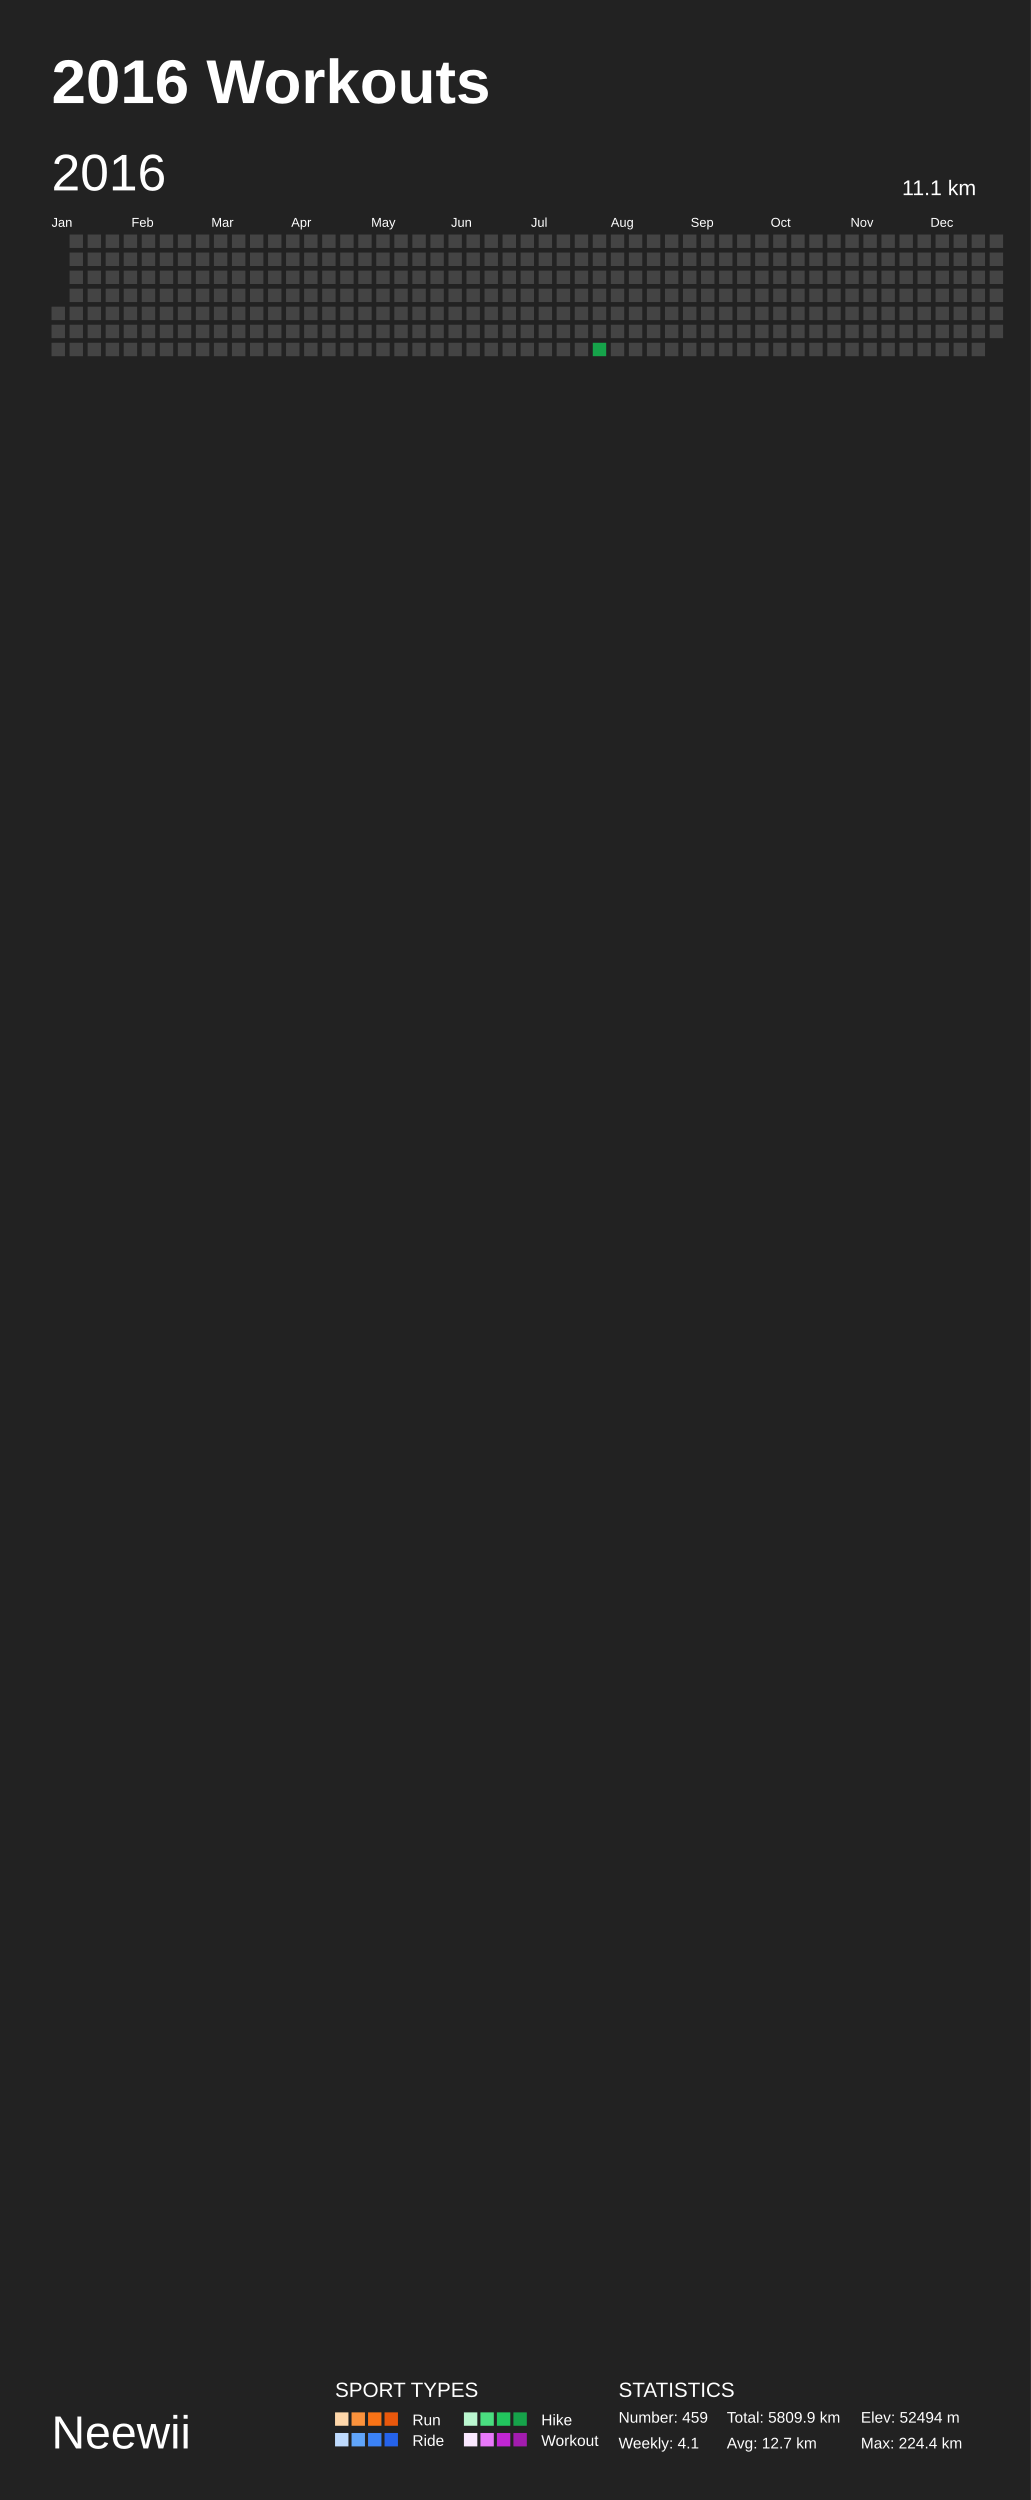
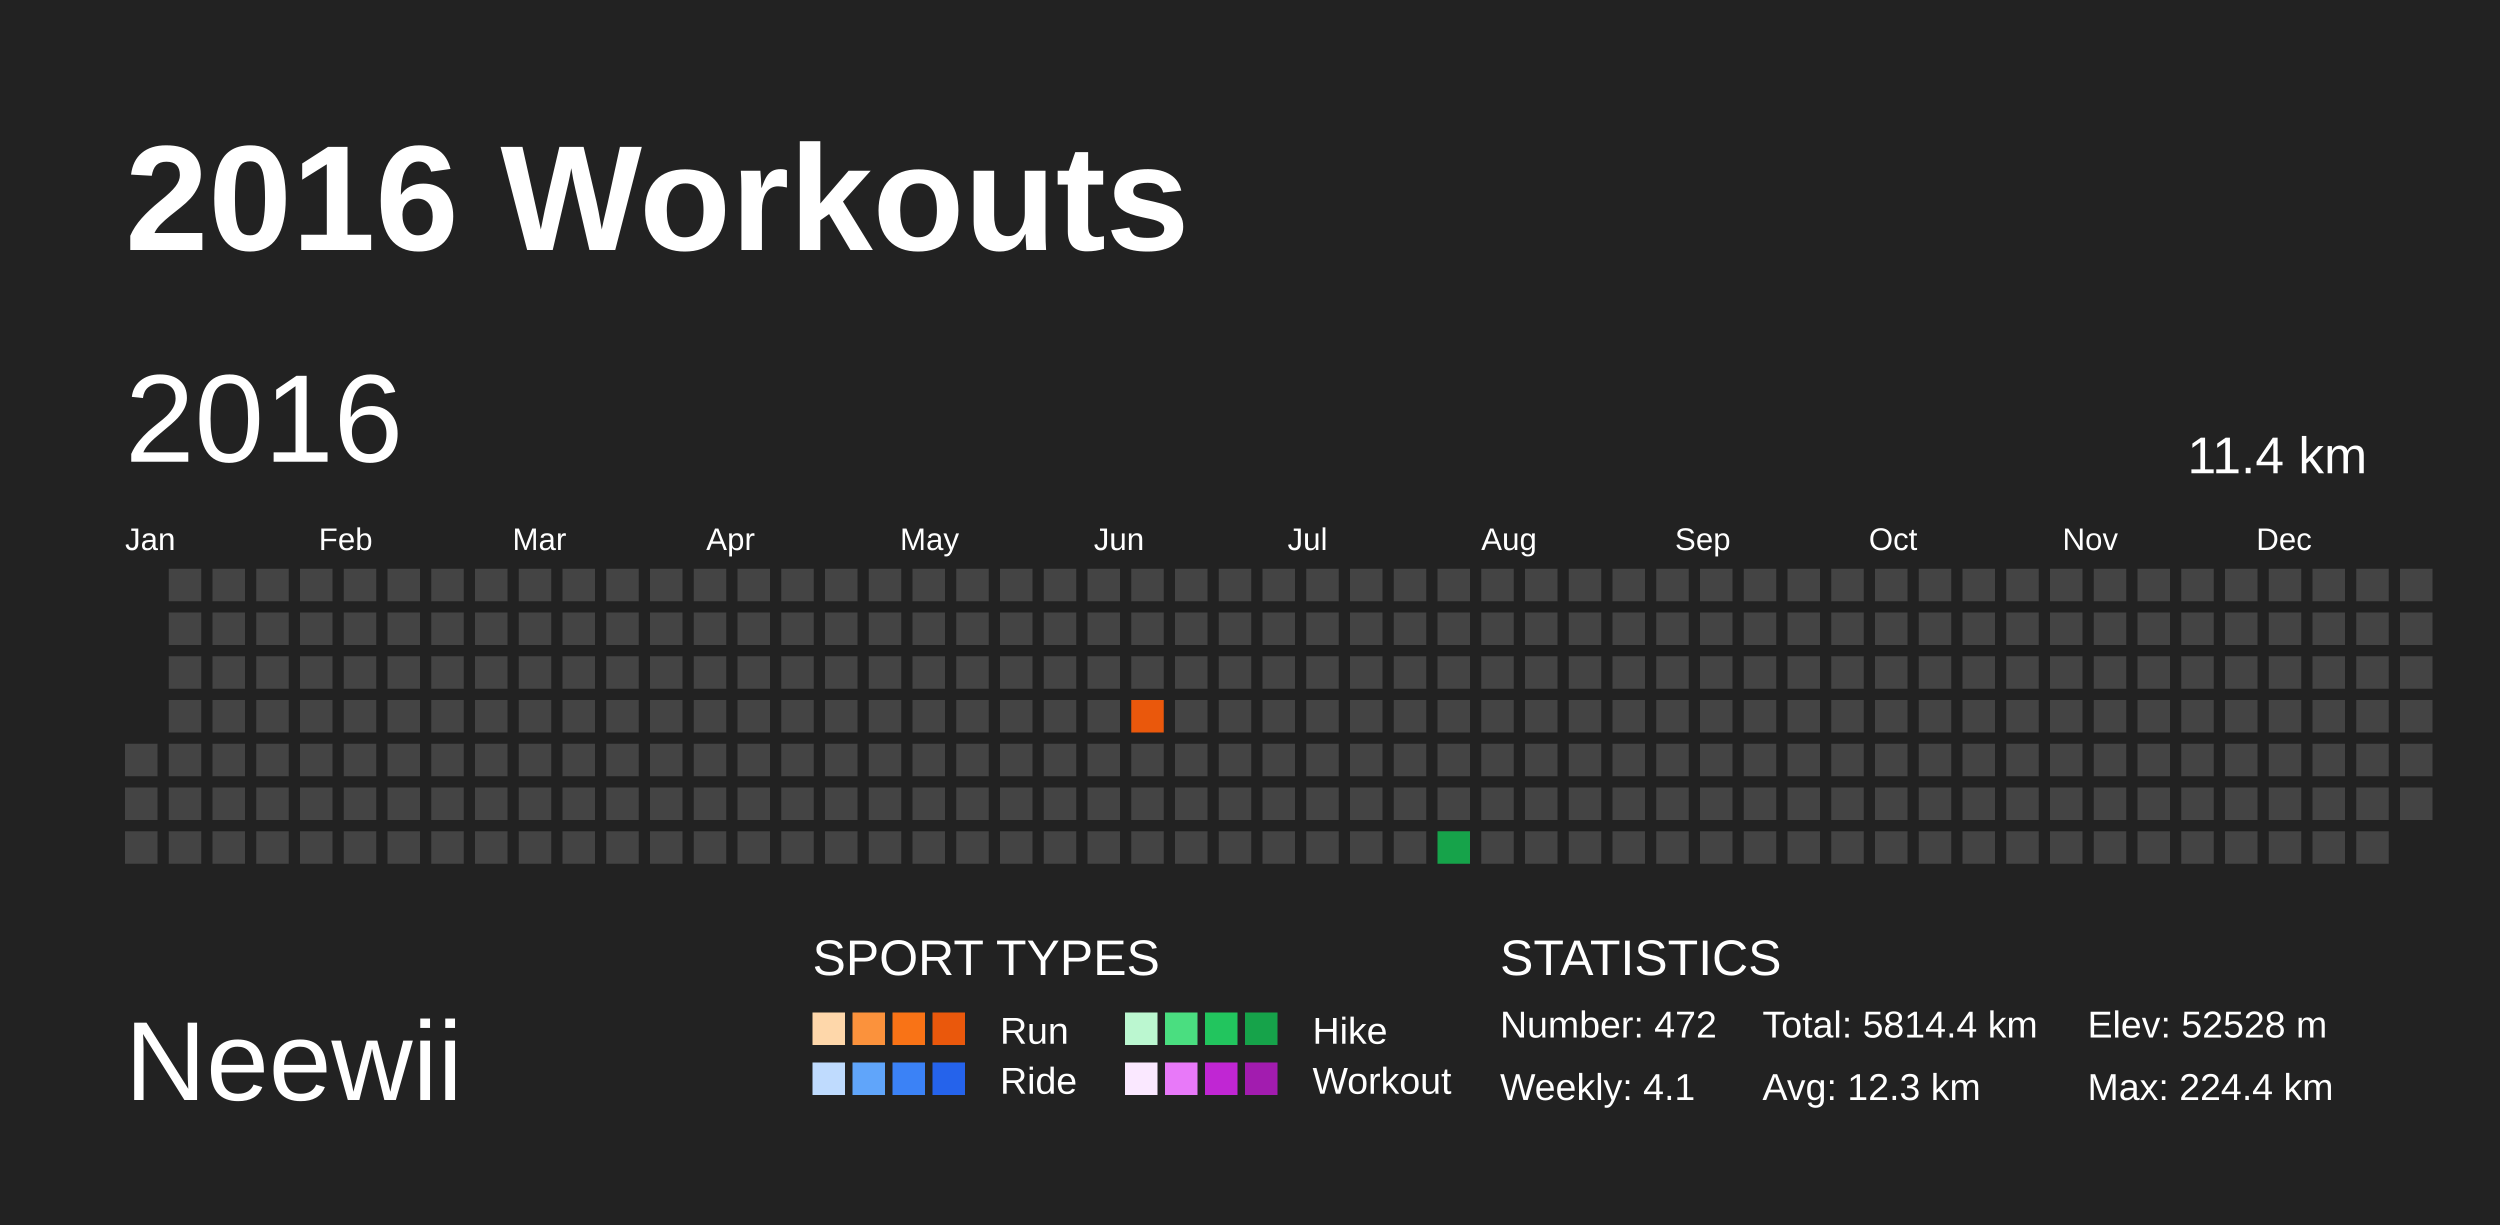
- <svg xmlns="http://www.w3.org/2000/svg" baseProfile="full" height="485mm" version="1.1" viewBox="0,0,200,485" width="200mm">
+ <svg xmlns="http://www.w3.org/2000/svg" baseProfile="full" height="98mm" version="1.1" viewBox="0,0,200,98" width="200mm">
  <defs />
-   <rect fill="#222222" height="485" width="200" x="0" y="0" />
+   <rect fill="#222222" height="98" width="200" x="0" y="0" />
  <text fill="#FFFFFF" style="font-size:12px; font-family:Arial; font-weight:bold;" x="10" y="20">2016 Workouts</text>
-   <text fill="#FFFFFF" style="font-size:9px; font-family:Arial" x="10" y="475">Neewii</text>
-   <text fill="#FFFFFF" style="font-size:4px; font-family:Arial" x="65" y="465">SPORT TYPES</text>
-   <rect fill="#fed7aa" height="2.6" width="2.6" x="65.0" y="468" />
-   <rect fill="#fb923c" height="2.6" width="2.6" x="68.2" y="468" />
-   <rect fill="#f97316" height="2.6" width="2.6" x="71.4" y="468" />
-   <rect fill="#ea580c" height="2.6" width="2.6" x="74.6" y="468" />
-   <text fill="#FFFFFF" style="font-size:3px; font-family:Arial" x="80" y="470.5">Run</text>
-   <rect fill="#bbf7d0" height="2.6" width="2.6" x="90.0" y="468" />
-   <rect fill="#4ade80" height="2.6" width="2.6" x="93.2" y="468" />
-   <rect fill="#22c55e" height="2.6" width="2.6" x="96.4" y="468" />
-   <rect fill="#16a34a" height="2.6" width="2.6" x="99.6" y="468" />
-   <text fill="#FFFFFF" style="font-size:3px; font-family:Arial" x="105" y="470.5">Hike</text>
-   <rect fill="#bfdbfe" height="2.6" width="2.6" x="65.0" y="472" />
-   <rect fill="#60a5fa" height="2.6" width="2.6" x="68.2" y="472" />
-   <rect fill="#3b82f6" height="2.6" width="2.6" x="71.4" y="472" />
-   <rect fill="#2563eb" height="2.6" width="2.6" x="74.6" y="472" />
-   <text fill="#FFFFFF" style="font-size:3px; font-family:Arial" x="80" y="474.5">Ride</text>
-   <rect fill="#fae8ff" height="2.6" width="2.6" x="90.0" y="472" />
-   <rect fill="#e879f9" height="2.6" width="2.6" x="93.2" y="472" />
-   <rect fill="#c026d3" height="2.6" width="2.6" x="96.4" y="472" />
-   <rect fill="#a21caf" height="2.6" width="2.6" x="99.6" y="472" />
-   <text fill="#FFFFFF" style="font-size:3px; font-family:Arial" x="105" y="474.5">Workout</text>
-   <text fill="#FFFFFF" style="font-size:4px; font-family:Arial" x="120" y="465">STATISTICS</text>
-   <text fill="#FFFFFF" style="font-size:3px; font-family:Arial" x="120" y="470">Number: 459</text>
-   <text fill="#FFFFFF" style="font-size:3px; font-family:Arial" x="120" y="475">Weekly: 4.1</text>
-   <text fill="#FFFFFF" style="font-size:3px; font-family:Arial" x="141" y="470">Total: 5809.9 km</text>
-   <text fill="#FFFFFF" style="font-size:3px; font-family:Arial" x="141" y="475">Avg: 12.7 km</text>
-   <text fill="#FFFFFF" style="font-size:3px; font-family:Arial" x="167" y="470">Elev: 52494 m</text>
-   <text fill="#FFFFFF" style="font-size:3px; font-family:Arial" x="167" y="475">Max: 224.4 km</text>
+   <text fill="#FFFFFF" style="font-size:9px; font-family:Arial" x="10" y="88">Neewii</text>
+   <text fill="#FFFFFF" style="font-size:4px; font-family:Arial" x="65" y="78">SPORT TYPES</text>
+   <rect fill="#fed7aa" height="2.6" width="2.6" x="65.0" y="81" />
+   <rect fill="#fb923c" height="2.6" width="2.6" x="68.2" y="81" />
+   <rect fill="#f97316" height="2.6" width="2.6" x="71.4" y="81" />
+   <rect fill="#ea580c" height="2.6" width="2.6" x="74.6" y="81" />
+   <text fill="#FFFFFF" style="font-size:3px; font-family:Arial" x="80" y="83.5">Run</text>
+   <rect fill="#bbf7d0" height="2.6" width="2.6" x="90.0" y="81" />
+   <rect fill="#4ade80" height="2.6" width="2.6" x="93.2" y="81" />
+   <rect fill="#22c55e" height="2.6" width="2.6" x="96.4" y="81" />
+   <rect fill="#16a34a" height="2.6" width="2.6" x="99.6" y="81" />
+   <text fill="#FFFFFF" style="font-size:3px; font-family:Arial" x="105" y="83.5">Hike</text>
+   <rect fill="#bfdbfe" height="2.6" width="2.6" x="65.0" y="85" />
+   <rect fill="#60a5fa" height="2.6" width="2.6" x="68.2" y="85" />
+   <rect fill="#3b82f6" height="2.6" width="2.6" x="71.4" y="85" />
+   <rect fill="#2563eb" height="2.6" width="2.6" x="74.6" y="85" />
+   <text fill="#FFFFFF" style="font-size:3px; font-family:Arial" x="80" y="87.5">Ride</text>
+   <rect fill="#fae8ff" height="2.6" width="2.6" x="90.0" y="85" />
+   <rect fill="#e879f9" height="2.6" width="2.6" x="93.2" y="85" />
+   <rect fill="#c026d3" height="2.6" width="2.6" x="96.4" y="85" />
+   <rect fill="#a21caf" height="2.6" width="2.6" x="99.6" y="85" />
+   <text fill="#FFFFFF" style="font-size:3px; font-family:Arial" x="105" y="87.5">Workout</text>
+   <text fill="#FFFFFF" style="font-size:4px; font-family:Arial" x="120" y="78">STATISTICS</text>
+   <text fill="#FFFFFF" style="font-size:3px; font-family:Arial" x="120" y="83">Number: 472</text>
+   <text fill="#FFFFFF" style="font-size:3px; font-family:Arial" x="120" y="88">Weekly: 4.1</text>
+   <text fill="#FFFFFF" style="font-size:3px; font-family:Arial" x="141" y="83">Total: 5814.4 km</text>
+   <text fill="#FFFFFF" style="font-size:3px; font-family:Arial" x="141" y="88">Avg: 12.3 km</text>
+   <text fill="#FFFFFF" style="font-size:3px; font-family:Arial" x="167" y="83">Elev: 52528 m</text>
+   <text fill="#FFFFFF" style="font-size:3px; font-family:Arial" x="167" y="88">Max: 224.4 km</text>
  <text dominant-baseline="hanging" fill="#FFFFFF" style="font-size:10.0px; font-family:Arial;" x="10" y="30">2016</text>
-   <text dominant-baseline="hanging" fill="#FFFFFF" style="font-size:4.125px; font-family:Arial;" x="175" y="35">11.1 km</text>
+   <text dominant-baseline="hanging" fill="#FFFFFF" style="font-size:4.125px; font-family:Arial;" x="175" y="35">11.4 km</text>
  <text fill="#FFFFFF" style="font-size:2.5px; font-family:Arial" x="10.0" y="44">Jan</text>
  <text fill="#FFFFFF" style="font-size:2.5px; font-family:Arial" x="25.5" y="44">Feb</text>
  <text fill="#FFFFFF" style="font-size:2.5px; font-family:Arial" x="41.0" y="44">Mar</text>
  <text fill="#FFFFFF" style="font-size:2.5px; font-family:Arial" x="56.5" y="44">Apr</text>
  <text fill="#FFFFFF" style="font-size:2.5px; font-family:Arial" x="72.0" y="44">May</text>
  <text fill="#FFFFFF" style="font-size:2.5px; font-family:Arial" x="87.5" y="44">Jun</text>
  <text fill="#FFFFFF" style="font-size:2.5px; font-family:Arial" x="103.0" y="44">Jul</text>
  <text fill="#FFFFFF" style="font-size:2.5px; font-family:Arial" x="118.5" y="44">Aug</text>
  <text fill="#FFFFFF" style="font-size:2.5px; font-family:Arial" x="134.0" y="44">Sep</text>
  <text fill="#FFFFFF" style="font-size:2.5px; font-family:Arial" x="149.5" y="44">Oct</text>
  <text fill="#FFFFFF" style="font-size:2.5px; font-family:Arial" x="165.0" y="44">Nov</text>
  <text fill="#FFFFFF" style="font-size:2.5px; font-family:Arial" x="180.5" y="44">Dec</text>
  <rect fill="#444444" height="2.6" width="2.6" x="10.0" y="59.5" />
  <rect fill="#444444" height="2.6" width="2.6" x="10.0" y="63.0" />
  <rect fill="#444444" height="2.6" width="2.6" x="10.0" y="66.5" />
  <rect fill="#444444" height="2.6" width="2.6" x="13.5" y="45.5" />
  <rect fill="#444444" height="2.6" width="2.6" x="13.5" y="49.0" />
  <rect fill="#444444" height="2.6" width="2.6" x="13.5" y="52.5" />
  <rect fill="#444444" height="2.6" width="2.6" x="13.5" y="56.0" />
  <rect fill="#444444" height="2.6" width="2.6" x="13.5" y="59.5" />
  <rect fill="#444444" height="2.6" width="2.6" x="13.5" y="63.0" />
  <rect fill="#444444" height="2.6" width="2.6" x="13.5" y="66.5" />
  <rect fill="#444444" height="2.6" width="2.6" x="17.0" y="45.5" />
  <rect fill="#444444" height="2.6" width="2.6" x="17.0" y="49.0" />
  <rect fill="#444444" height="2.6" width="2.6" x="17.0" y="52.5" />
  <rect fill="#444444" height="2.6" width="2.6" x="17.0" y="56.0" />
  <rect fill="#444444" height="2.6" width="2.6" x="17.0" y="59.5" />
  <rect fill="#444444" height="2.6" width="2.6" x="17.0" y="63.0" />
  <rect fill="#444444" height="2.6" width="2.6" x="17.0" y="66.5" />
  <rect fill="#444444" height="2.6" width="2.6" x="20.5" y="45.5" />
  <rect fill="#444444" height="2.6" width="2.6" x="20.5" y="49.0" />
  <rect fill="#444444" height="2.6" width="2.6" x="20.5" y="52.5" />
  <rect fill="#444444" height="2.6" width="2.6" x="20.5" y="56.0" />
  <rect fill="#444444" height="2.6" width="2.6" x="20.5" y="59.5" />
  <rect fill="#444444" height="2.6" width="2.6" x="20.5" y="63.0" />
  <rect fill="#444444" height="2.6" width="2.6" x="20.5" y="66.5" />
  <rect fill="#444444" height="2.6" width="2.6" x="24.0" y="45.5" />
  <rect fill="#444444" height="2.6" width="2.6" x="24.0" y="49.0" />
  <rect fill="#444444" height="2.6" width="2.6" x="24.0" y="52.5" />
  <rect fill="#444444" height="2.6" width="2.6" x="24.0" y="56.0" />
  <rect fill="#444444" height="2.6" width="2.6" x="24.0" y="59.5" />
  <rect fill="#444444" height="2.6" width="2.6" x="24.0" y="63.0" />
  <rect fill="#444444" height="2.6" width="2.6" x="24.0" y="66.5" />
  <rect fill="#444444" height="2.6" width="2.6" x="27.5" y="45.5" />
  <rect fill="#444444" height="2.6" width="2.6" x="27.5" y="49.0" />
  <rect fill="#444444" height="2.6" width="2.6" x="27.5" y="52.5" />
  <rect fill="#444444" height="2.6" width="2.6" x="27.5" y="56.0" />
  <rect fill="#444444" height="2.6" width="2.6" x="27.5" y="59.5" />
  <rect fill="#444444" height="2.6" width="2.6" x="27.5" y="63.0" />
  <rect fill="#444444" height="2.6" width="2.6" x="27.5" y="66.5" />
  <rect fill="#444444" height="2.6" width="2.6" x="31.0" y="45.5" />
  <rect fill="#444444" height="2.6" width="2.6" x="31.0" y="49.0" />
  <rect fill="#444444" height="2.6" width="2.6" x="31.0" y="52.5" />
  <rect fill="#444444" height="2.6" width="2.6" x="31.0" y="56.0" />
  <rect fill="#444444" height="2.6" width="2.6" x="31.0" y="59.5" />
  <rect fill="#444444" height="2.6" width="2.6" x="31.0" y="63.0" />
  <rect fill="#444444" height="2.6" width="2.6" x="31.0" y="66.5" />
  <rect fill="#444444" height="2.6" width="2.6" x="34.5" y="45.5" />
  <rect fill="#444444" height="2.6" width="2.6" x="34.5" y="49.0" />
  <rect fill="#444444" height="2.6" width="2.6" x="34.5" y="52.5" />
  <rect fill="#444444" height="2.6" width="2.6" x="34.5" y="56.0" />
  <rect fill="#444444" height="2.6" width="2.6" x="34.5" y="59.5" />
  <rect fill="#444444" height="2.6" width="2.6" x="34.5" y="63.0" />
  <rect fill="#444444" height="2.6" width="2.6" x="34.5" y="66.5" />
  <rect fill="#444444" height="2.6" width="2.6" x="38.0" y="45.5" />
  <rect fill="#444444" height="2.6" width="2.6" x="38.0" y="49.0" />
  <rect fill="#444444" height="2.6" width="2.6" x="38.0" y="52.5" />
  <rect fill="#444444" height="2.6" width="2.6" x="38.0" y="56.0" />
  <rect fill="#444444" height="2.6" width="2.6" x="38.0" y="59.5" />
  <rect fill="#444444" height="2.6" width="2.6" x="38.0" y="63.0" />
  <rect fill="#444444" height="2.6" width="2.6" x="38.0" y="66.5" />
  <rect fill="#444444" height="2.6" width="2.6" x="41.5" y="45.5" />
  <rect fill="#444444" height="2.6" width="2.6" x="41.5" y="49.0" />
  <rect fill="#444444" height="2.6" width="2.6" x="41.5" y="52.5" />
  <rect fill="#444444" height="2.6" width="2.6" x="41.5" y="56.0" />
  <rect fill="#444444" height="2.6" width="2.6" x="41.5" y="59.5" />
  <rect fill="#444444" height="2.6" width="2.6" x="41.5" y="63.0" />
  <rect fill="#444444" height="2.6" width="2.6" x="41.5" y="66.5" />
  <rect fill="#444444" height="2.6" width="2.6" x="45.0" y="45.5" />
  <rect fill="#444444" height="2.6" width="2.6" x="45.0" y="49.0" />
  <rect fill="#444444" height="2.6" width="2.6" x="45.0" y="52.5" />
  <rect fill="#444444" height="2.6" width="2.6" x="45.0" y="56.0" />
  <rect fill="#444444" height="2.6" width="2.6" x="45.0" y="59.5" />
  <rect fill="#444444" height="2.6" width="2.6" x="45.0" y="63.0" />
  <rect fill="#444444" height="2.6" width="2.6" x="45.0" y="66.5" />
  <rect fill="#444444" height="2.6" width="2.6" x="48.5" y="45.5" />
  <rect fill="#444444" height="2.6" width="2.6" x="48.5" y="49.0" />
  <rect fill="#444444" height="2.6" width="2.6" x="48.5" y="52.5" />
  <rect fill="#444444" height="2.6" width="2.6" x="48.5" y="56.0" />
  <rect fill="#444444" height="2.6" width="2.6" x="48.5" y="59.5" />
  <rect fill="#444444" height="2.6" width="2.6" x="48.5" y="63.0" />
  <rect fill="#444444" height="2.6" width="2.6" x="48.5" y="66.5" />
  <rect fill="#444444" height="2.6" width="2.6" x="52.0" y="45.5" />
  <rect fill="#444444" height="2.6" width="2.6" x="52.0" y="49.0" />
  <rect fill="#444444" height="2.6" width="2.6" x="52.0" y="52.5" />
  <rect fill="#444444" height="2.6" width="2.6" x="52.0" y="56.0" />
  <rect fill="#444444" height="2.6" width="2.6" x="52.0" y="59.5" />
  <rect fill="#444444" height="2.6" width="2.6" x="52.0" y="63.0" />
  <rect fill="#444444" height="2.6" width="2.6" x="52.0" y="66.5" />
  <rect fill="#444444" height="2.6" width="2.6" x="55.5" y="45.5" />
  <rect fill="#444444" height="2.6" width="2.6" x="55.5" y="49.0" />
  <rect fill="#444444" height="2.6" width="2.6" x="55.5" y="52.5" />
  <rect fill="#444444" height="2.6" width="2.6" x="55.5" y="56.0" />
  <rect fill="#444444" height="2.6" width="2.6" x="55.5" y="59.5" />
  <rect fill="#444444" height="2.6" width="2.6" x="55.5" y="63.0" />
  <rect fill="#444444" height="2.6" width="2.6" x="55.5" y="66.5" />
  <rect fill="#444444" height="2.6" width="2.6" x="59.0" y="45.5" />
  <rect fill="#444444" height="2.6" width="2.6" x="59.0" y="49.0" />
  <rect fill="#444444" height="2.6" width="2.6" x="59.0" y="52.5" />
  <rect fill="#444444" height="2.6" width="2.6" x="59.0" y="56.0" />
  <rect fill="#444444" height="2.6" width="2.6" x="59.0" y="59.5" />
  <rect fill="#444444" height="2.6" width="2.6" x="59.0" y="63.0" />
  <rect fill="#444444" height="2.6" width="2.6" x="59.0" y="66.5" />
  <rect fill="#444444" height="2.6" width="2.6" x="62.5" y="45.5" />
  <rect fill="#444444" height="2.6" width="2.6" x="62.5" y="49.0" />
  <rect fill="#444444" height="2.6" width="2.6" x="62.5" y="52.5" />
  <rect fill="#444444" height="2.6" width="2.6" x="62.5" y="56.0" />
  <rect fill="#444444" height="2.6" width="2.6" x="62.5" y="59.5" />
  <rect fill="#444444" height="2.6" width="2.6" x="62.5" y="63.0" />
  <rect fill="#444444" height="2.6" width="2.6" x="62.5" y="66.5" />
  <rect fill="#444444" height="2.6" width="2.6" x="66.0" y="45.5" />
  <rect fill="#444444" height="2.6" width="2.6" x="66.0" y="49.0" />
  <rect fill="#444444" height="2.6" width="2.6" x="66.0" y="52.5" />
  <rect fill="#444444" height="2.6" width="2.6" x="66.0" y="56.0" />
  <rect fill="#444444" height="2.6" width="2.6" x="66.0" y="59.5" />
  <rect fill="#444444" height="2.6" width="2.6" x="66.0" y="63.0" />
  <rect fill="#444444" height="2.6" width="2.6" x="66.0" y="66.5" />
  <rect fill="#444444" height="2.6" width="2.6" x="69.5" y="45.5" />
  <rect fill="#444444" height="2.6" width="2.6" x="69.5" y="49.0" />
  <rect fill="#444444" height="2.6" width="2.6" x="69.5" y="52.5" />
  <rect fill="#444444" height="2.6" width="2.6" x="69.5" y="56.0" />
  <rect fill="#444444" height="2.6" width="2.6" x="69.5" y="59.5" />
  <rect fill="#444444" height="2.6" width="2.6" x="69.5" y="63.0" />
  <rect fill="#444444" height="2.6" width="2.6" x="69.5" y="66.5" />
  <rect fill="#444444" height="2.6" width="2.6" x="73.0" y="45.5" />
  <rect fill="#444444" height="2.6" width="2.6" x="73.0" y="49.0" />
  <rect fill="#444444" height="2.6" width="2.6" x="73.0" y="52.5" />
  <rect fill="#444444" height="2.6" width="2.6" x="73.0" y="56.0" />
  <rect fill="#444444" height="2.6" width="2.6" x="73.0" y="59.5" />
  <rect fill="#444444" height="2.6" width="2.6" x="73.0" y="63.0" />
  <rect fill="#444444" height="2.6" width="2.6" x="73.0" y="66.5" />
  <rect fill="#444444" height="2.6" width="2.6" x="76.5" y="45.5" />
  <rect fill="#444444" height="2.6" width="2.6" x="76.5" y="49.0" />
  <rect fill="#444444" height="2.6" width="2.6" x="76.5" y="52.5" />
  <rect fill="#444444" height="2.6" width="2.6" x="76.5" y="56.0" />
  <rect fill="#444444" height="2.6" width="2.6" x="76.5" y="59.5" />
  <rect fill="#444444" height="2.6" width="2.6" x="76.5" y="63.0" />
  <rect fill="#444444" height="2.6" width="2.6" x="76.5" y="66.5" />
  <rect fill="#444444" height="2.6" width="2.6" x="80.0" y="45.5" />
  <rect fill="#444444" height="2.6" width="2.6" x="80.0" y="49.0" />
  <rect fill="#444444" height="2.6" width="2.6" x="80.0" y="52.5" />
  <rect fill="#444444" height="2.6" width="2.6" x="80.0" y="56.0" />
  <rect fill="#444444" height="2.6" width="2.6" x="80.0" y="59.5" />
  <rect fill="#444444" height="2.6" width="2.6" x="80.0" y="63.0" />
  <rect fill="#444444" height="2.6" width="2.6" x="80.0" y="66.5" />
  <rect fill="#444444" height="2.6" width="2.6" x="83.5" y="45.5" />
  <rect fill="#444444" height="2.6" width="2.6" x="83.5" y="49.0" />
  <rect fill="#444444" height="2.6" width="2.6" x="83.5" y="52.5" />
  <rect fill="#444444" height="2.6" width="2.6" x="83.5" y="56.0" />
  <rect fill="#444444" height="2.6" width="2.6" x="83.5" y="59.5" />
  <rect fill="#444444" height="2.6" width="2.6" x="83.5" y="63.0" />
  <rect fill="#444444" height="2.6" width="2.6" x="83.5" y="66.5" />
  <rect fill="#444444" height="2.6" width="2.6" x="87.0" y="45.5" />
  <rect fill="#444444" height="2.6" width="2.6" x="87.0" y="49.0" />
  <rect fill="#444444" height="2.6" width="2.6" x="87.0" y="52.5" />
  <rect fill="#444444" height="2.6" width="2.6" x="87.0" y="56.0" />
  <rect fill="#444444" height="2.6" width="2.6" x="87.0" y="59.5" />
  <rect fill="#444444" height="2.6" width="2.6" x="87.0" y="63.0" />
  <rect fill="#444444" height="2.6" width="2.6" x="87.0" y="66.5" />
  <rect fill="#444444" height="2.6" width="2.6" x="90.5" y="45.5" />
  <rect fill="#444444" height="2.6" width="2.6" x="90.5" y="49.0" />
  <rect fill="#444444" height="2.6" width="2.6" x="90.5" y="52.5" />
-   <rect fill="#444444" height="2.6" width="2.6" x="90.5" y="56.0" />
+   <rect fill="#ea580c" height="2.6" width="2.6" x="90.5" y="56.0" />
  <rect fill="#444444" height="2.6" width="2.6" x="90.5" y="59.5" />
  <rect fill="#444444" height="2.6" width="2.6" x="90.5" y="63.0" />
  <rect fill="#444444" height="2.6" width="2.6" x="90.5" y="66.5" />
  <rect fill="#444444" height="2.6" width="2.6" x="94.0" y="45.5" />
  <rect fill="#444444" height="2.6" width="2.6" x="94.0" y="49.0" />
  <rect fill="#444444" height="2.6" width="2.6" x="94.0" y="52.5" />
  <rect fill="#444444" height="2.6" width="2.6" x="94.0" y="56.0" />
  <rect fill="#444444" height="2.6" width="2.6" x="94.0" y="59.5" />
  <rect fill="#444444" height="2.6" width="2.6" x="94.0" y="63.0" />
  <rect fill="#444444" height="2.6" width="2.6" x="94.0" y="66.5" />
  <rect fill="#444444" height="2.6" width="2.6" x="97.5" y="45.5" />
  <rect fill="#444444" height="2.6" width="2.6" x="97.5" y="49.0" />
  <rect fill="#444444" height="2.6" width="2.6" x="97.5" y="52.5" />
  <rect fill="#444444" height="2.6" width="2.6" x="97.5" y="56.0" />
  <rect fill="#444444" height="2.6" width="2.6" x="97.5" y="59.5" />
  <rect fill="#444444" height="2.6" width="2.6" x="97.5" y="63.0" />
  <rect fill="#444444" height="2.6" width="2.6" x="97.5" y="66.5" />
  <rect fill="#444444" height="2.6" width="2.6" x="101.0" y="45.5" />
  <rect fill="#444444" height="2.6" width="2.6" x="101.0" y="49.0" />
  <rect fill="#444444" height="2.6" width="2.6" x="101.0" y="52.5" />
  <rect fill="#444444" height="2.6" width="2.6" x="101.0" y="56.0" />
  <rect fill="#444444" height="2.6" width="2.6" x="101.0" y="59.5" />
  <rect fill="#444444" height="2.6" width="2.6" x="101.0" y="63.0" />
  <rect fill="#444444" height="2.6" width="2.6" x="101.0" y="66.5" />
  <rect fill="#444444" height="2.6" width="2.6" x="104.5" y="45.5" />
  <rect fill="#444444" height="2.6" width="2.6" x="104.5" y="49.0" />
  <rect fill="#444444" height="2.6" width="2.6" x="104.5" y="52.5" />
  <rect fill="#444444" height="2.6" width="2.6" x="104.5" y="56.0" />
  <rect fill="#444444" height="2.6" width="2.6" x="104.5" y="59.5" />
  <rect fill="#444444" height="2.6" width="2.6" x="104.5" y="63.0" />
  <rect fill="#444444" height="2.6" width="2.6" x="104.5" y="66.5" />
  <rect fill="#444444" height="2.6" width="2.6" x="108.0" y="45.5" />
  <rect fill="#444444" height="2.6" width="2.6" x="108.0" y="49.0" />
  <rect fill="#444444" height="2.6" width="2.6" x="108.0" y="52.5" />
  <rect fill="#444444" height="2.6" width="2.6" x="108.0" y="56.0" />
  <rect fill="#444444" height="2.6" width="2.6" x="108.0" y="59.5" />
  <rect fill="#444444" height="2.6" width="2.6" x="108.0" y="63.0" />
  <rect fill="#444444" height="2.6" width="2.6" x="108.0" y="66.5" />
  <rect fill="#444444" height="2.6" width="2.6" x="111.5" y="45.5" />
  <rect fill="#444444" height="2.6" width="2.6" x="111.5" y="49.0" />
  <rect fill="#444444" height="2.6" width="2.6" x="111.5" y="52.5" />
  <rect fill="#444444" height="2.6" width="2.6" x="111.5" y="56.0" />
  <rect fill="#444444" height="2.6" width="2.6" x="111.5" y="59.5" />
  <rect fill="#444444" height="2.6" width="2.6" x="111.5" y="63.0" />
  <rect fill="#444444" height="2.6" width="2.6" x="111.5" y="66.5" />
  <rect fill="#444444" height="2.6" width="2.6" x="115.0" y="45.5" />
  <rect fill="#444444" height="2.6" width="2.6" x="115.0" y="49.0" />
  <rect fill="#444444" height="2.6" width="2.6" x="115.0" y="52.5" />
  <rect fill="#444444" height="2.6" width="2.6" x="115.0" y="56.0" />
  <rect fill="#444444" height="2.6" width="2.6" x="115.0" y="59.5" />
  <rect fill="#444444" height="2.6" width="2.6" x="115.0" y="63.0" />
  <rect fill="#16a34a" height="2.6" width="2.6" x="115.0" y="66.5" />
  <rect fill="#444444" height="2.6" width="2.6" x="118.5" y="45.5" />
  <rect fill="#444444" height="2.6" width="2.6" x="118.5" y="49.0" />
  <rect fill="#444444" height="2.6" width="2.6" x="118.5" y="52.5" />
  <rect fill="#444444" height="2.6" width="2.6" x="118.5" y="56.0" />
  <rect fill="#444444" height="2.6" width="2.6" x="118.5" y="59.5" />
  <rect fill="#444444" height="2.6" width="2.6" x="118.5" y="63.0" />
  <rect fill="#444444" height="2.6" width="2.6" x="118.5" y="66.5" />
  <rect fill="#444444" height="2.6" width="2.6" x="122.0" y="45.5" />
  <rect fill="#444444" height="2.6" width="2.6" x="122.0" y="49.0" />
  <rect fill="#444444" height="2.6" width="2.6" x="122.0" y="52.5" />
  <rect fill="#444444" height="2.6" width="2.6" x="122.0" y="56.0" />
  <rect fill="#444444" height="2.6" width="2.6" x="122.0" y="59.5" />
  <rect fill="#444444" height="2.6" width="2.6" x="122.0" y="63.0" />
  <rect fill="#444444" height="2.6" width="2.6" x="122.0" y="66.5" />
  <rect fill="#444444" height="2.6" width="2.6" x="125.5" y="45.5" />
  <rect fill="#444444" height="2.6" width="2.6" x="125.5" y="49.0" />
  <rect fill="#444444" height="2.6" width="2.6" x="125.5" y="52.5" />
  <rect fill="#444444" height="2.6" width="2.6" x="125.5" y="56.0" />
  <rect fill="#444444" height="2.6" width="2.6" x="125.5" y="59.5" />
  <rect fill="#444444" height="2.6" width="2.6" x="125.5" y="63.0" />
  <rect fill="#444444" height="2.6" width="2.6" x="125.5" y="66.5" />
  <rect fill="#444444" height="2.6" width="2.6" x="129.0" y="45.5" />
  <rect fill="#444444" height="2.6" width="2.6" x="129.0" y="49.0" />
  <rect fill="#444444" height="2.6" width="2.6" x="129.0" y="52.5" />
  <rect fill="#444444" height="2.6" width="2.6" x="129.0" y="56.0" />
  <rect fill="#444444" height="2.6" width="2.6" x="129.0" y="59.5" />
  <rect fill="#444444" height="2.6" width="2.6" x="129.0" y="63.0" />
  <rect fill="#444444" height="2.6" width="2.6" x="129.0" y="66.5" />
  <rect fill="#444444" height="2.6" width="2.6" x="132.5" y="45.5" />
  <rect fill="#444444" height="2.6" width="2.6" x="132.5" y="49.0" />
  <rect fill="#444444" height="2.6" width="2.6" x="132.5" y="52.5" />
  <rect fill="#444444" height="2.6" width="2.6" x="132.5" y="56.0" />
  <rect fill="#444444" height="2.6" width="2.6" x="132.5" y="59.5" />
  <rect fill="#444444" height="2.6" width="2.6" x="132.5" y="63.0" />
  <rect fill="#444444" height="2.6" width="2.6" x="132.5" y="66.5" />
  <rect fill="#444444" height="2.6" width="2.6" x="136.0" y="45.5" />
  <rect fill="#444444" height="2.6" width="2.6" x="136.0" y="49.0" />
  <rect fill="#444444" height="2.6" width="2.6" x="136.0" y="52.5" />
  <rect fill="#444444" height="2.6" width="2.6" x="136.0" y="56.0" />
  <rect fill="#444444" height="2.6" width="2.6" x="136.0" y="59.5" />
  <rect fill="#444444" height="2.6" width="2.6" x="136.0" y="63.0" />
  <rect fill="#444444" height="2.6" width="2.6" x="136.0" y="66.5" />
  <rect fill="#444444" height="2.6" width="2.6" x="139.5" y="45.5" />
  <rect fill="#444444" height="2.6" width="2.6" x="139.5" y="49.0" />
  <rect fill="#444444" height="2.6" width="2.6" x="139.5" y="52.5" />
  <rect fill="#444444" height="2.6" width="2.6" x="139.5" y="56.0" />
  <rect fill="#444444" height="2.6" width="2.6" x="139.5" y="59.5" />
  <rect fill="#444444" height="2.6" width="2.6" x="139.5" y="63.0" />
  <rect fill="#444444" height="2.6" width="2.6" x="139.5" y="66.5" />
  <rect fill="#444444" height="2.6" width="2.6" x="143.0" y="45.5" />
  <rect fill="#444444" height="2.6" width="2.6" x="143.0" y="49.0" />
  <rect fill="#444444" height="2.6" width="2.6" x="143.0" y="52.5" />
  <rect fill="#444444" height="2.6" width="2.6" x="143.0" y="56.0" />
  <rect fill="#444444" height="2.6" width="2.6" x="143.0" y="59.5" />
  <rect fill="#444444" height="2.6" width="2.6" x="143.0" y="63.0" />
  <rect fill="#444444" height="2.6" width="2.6" x="143.0" y="66.5" />
  <rect fill="#444444" height="2.6" width="2.6" x="146.5" y="45.5" />
  <rect fill="#444444" height="2.6" width="2.6" x="146.5" y="49.0" />
  <rect fill="#444444" height="2.6" width="2.6" x="146.5" y="52.5" />
  <rect fill="#444444" height="2.6" width="2.6" x="146.5" y="56.0" />
  <rect fill="#444444" height="2.6" width="2.6" x="146.5" y="59.5" />
  <rect fill="#444444" height="2.6" width="2.6" x="146.5" y="63.0" />
  <rect fill="#444444" height="2.6" width="2.6" x="146.5" y="66.5" />
  <rect fill="#444444" height="2.6" width="2.6" x="150.0" y="45.5" />
  <rect fill="#444444" height="2.6" width="2.6" x="150.0" y="49.0" />
  <rect fill="#444444" height="2.6" width="2.6" x="150.0" y="52.5" />
  <rect fill="#444444" height="2.6" width="2.6" x="150.0" y="56.0" />
  <rect fill="#444444" height="2.6" width="2.6" x="150.0" y="59.5" />
  <rect fill="#444444" height="2.6" width="2.6" x="150.0" y="63.0" />
  <rect fill="#444444" height="2.6" width="2.6" x="150.0" y="66.5" />
  <rect fill="#444444" height="2.6" width="2.6" x="153.5" y="45.5" />
  <rect fill="#444444" height="2.6" width="2.6" x="153.5" y="49.0" />
  <rect fill="#444444" height="2.6" width="2.6" x="153.5" y="52.5" />
  <rect fill="#444444" height="2.6" width="2.6" x="153.5" y="56.0" />
  <rect fill="#444444" height="2.6" width="2.6" x="153.5" y="59.5" />
  <rect fill="#444444" height="2.6" width="2.6" x="153.5" y="63.0" />
  <rect fill="#444444" height="2.6" width="2.6" x="153.5" y="66.5" />
  <rect fill="#444444" height="2.6" width="2.6" x="157.0" y="45.5" />
  <rect fill="#444444" height="2.6" width="2.6" x="157.0" y="49.0" />
  <rect fill="#444444" height="2.6" width="2.6" x="157.0" y="52.5" />
  <rect fill="#444444" height="2.6" width="2.6" x="157.0" y="56.0" />
  <rect fill="#444444" height="2.6" width="2.6" x="157.0" y="59.5" />
  <rect fill="#444444" height="2.6" width="2.6" x="157.0" y="63.0" />
  <rect fill="#444444" height="2.6" width="2.6" x="157.0" y="66.5" />
  <rect fill="#444444" height="2.6" width="2.6" x="160.5" y="45.5" />
  <rect fill="#444444" height="2.6" width="2.6" x="160.5" y="49.0" />
  <rect fill="#444444" height="2.6" width="2.6" x="160.5" y="52.5" />
  <rect fill="#444444" height="2.6" width="2.6" x="160.5" y="56.0" />
  <rect fill="#444444" height="2.6" width="2.6" x="160.5" y="59.5" />
  <rect fill="#444444" height="2.6" width="2.6" x="160.5" y="63.0" />
  <rect fill="#444444" height="2.6" width="2.6" x="160.5" y="66.5" />
  <rect fill="#444444" height="2.6" width="2.6" x="164.0" y="45.5" />
  <rect fill="#444444" height="2.6" width="2.6" x="164.0" y="49.0" />
  <rect fill="#444444" height="2.6" width="2.6" x="164.0" y="52.5" />
  <rect fill="#444444" height="2.6" width="2.6" x="164.0" y="56.0" />
  <rect fill="#444444" height="2.6" width="2.6" x="164.0" y="59.5" />
  <rect fill="#444444" height="2.6" width="2.6" x="164.0" y="63.0" />
  <rect fill="#444444" height="2.6" width="2.6" x="164.0" y="66.5" />
  <rect fill="#444444" height="2.6" width="2.6" x="167.5" y="45.5" />
  <rect fill="#444444" height="2.6" width="2.6" x="167.5" y="49.0" />
  <rect fill="#444444" height="2.6" width="2.6" x="167.5" y="52.5" />
  <rect fill="#444444" height="2.6" width="2.6" x="167.5" y="56.0" />
  <rect fill="#444444" height="2.6" width="2.6" x="167.5" y="59.5" />
  <rect fill="#444444" height="2.6" width="2.6" x="167.5" y="63.0" />
  <rect fill="#444444" height="2.6" width="2.6" x="167.5" y="66.5" />
  <rect fill="#444444" height="2.6" width="2.6" x="171.0" y="45.5" />
  <rect fill="#444444" height="2.6" width="2.6" x="171.0" y="49.0" />
  <rect fill="#444444" height="2.6" width="2.6" x="171.0" y="52.5" />
  <rect fill="#444444" height="2.6" width="2.6" x="171.0" y="56.0" />
  <rect fill="#444444" height="2.6" width="2.6" x="171.0" y="59.5" />
  <rect fill="#444444" height="2.6" width="2.6" x="171.0" y="63.0" />
  <rect fill="#444444" height="2.6" width="2.6" x="171.0" y="66.5" />
  <rect fill="#444444" height="2.6" width="2.6" x="174.5" y="45.5" />
  <rect fill="#444444" height="2.6" width="2.6" x="174.5" y="49.0" />
  <rect fill="#444444" height="2.6" width="2.6" x="174.5" y="52.5" />
  <rect fill="#444444" height="2.6" width="2.6" x="174.5" y="56.0" />
  <rect fill="#444444" height="2.6" width="2.6" x="174.5" y="59.5" />
  <rect fill="#444444" height="2.6" width="2.6" x="174.5" y="63.0" />
  <rect fill="#444444" height="2.6" width="2.6" x="174.5" y="66.5" />
  <rect fill="#444444" height="2.6" width="2.6" x="178.0" y="45.5" />
  <rect fill="#444444" height="2.6" width="2.6" x="178.0" y="49.0" />
  <rect fill="#444444" height="2.6" width="2.6" x="178.0" y="52.5" />
  <rect fill="#444444" height="2.6" width="2.6" x="178.0" y="56.0" />
  <rect fill="#444444" height="2.6" width="2.6" x="178.0" y="59.5" />
  <rect fill="#444444" height="2.6" width="2.6" x="178.0" y="63.0" />
  <rect fill="#444444" height="2.6" width="2.6" x="178.0" y="66.5" />
  <rect fill="#444444" height="2.6" width="2.6" x="181.5" y="45.5" />
  <rect fill="#444444" height="2.6" width="2.6" x="181.5" y="49.0" />
  <rect fill="#444444" height="2.6" width="2.6" x="181.5" y="52.5" />
  <rect fill="#444444" height="2.6" width="2.6" x="181.5" y="56.0" />
  <rect fill="#444444" height="2.6" width="2.6" x="181.5" y="59.5" />
  <rect fill="#444444" height="2.6" width="2.6" x="181.5" y="63.0" />
  <rect fill="#444444" height="2.6" width="2.6" x="181.5" y="66.5" />
  <rect fill="#444444" height="2.6" width="2.6" x="185.0" y="45.5" />
  <rect fill="#444444" height="2.6" width="2.6" x="185.0" y="49.0" />
  <rect fill="#444444" height="2.6" width="2.6" x="185.0" y="52.5" />
  <rect fill="#444444" height="2.6" width="2.6" x="185.0" y="56.0" />
  <rect fill="#444444" height="2.6" width="2.6" x="185.0" y="59.5" />
  <rect fill="#444444" height="2.6" width="2.6" x="185.0" y="63.0" />
  <rect fill="#444444" height="2.6" width="2.6" x="185.0" y="66.5" />
  <rect fill="#444444" height="2.6" width="2.6" x="188.5" y="45.5" />
  <rect fill="#444444" height="2.6" width="2.6" x="188.5" y="49.0" />
  <rect fill="#444444" height="2.6" width="2.6" x="188.5" y="52.5" />
  <rect fill="#444444" height="2.6" width="2.6" x="188.5" y="56.0" />
  <rect fill="#444444" height="2.6" width="2.6" x="188.5" y="59.5" />
  <rect fill="#444444" height="2.6" width="2.6" x="188.5" y="63.0" />
  <rect fill="#444444" height="2.6" width="2.6" x="188.5" y="66.5" />
  <rect fill="#444444" height="2.6" width="2.6" x="192.0" y="45.5" />
  <rect fill="#444444" height="2.6" width="2.6" x="192.0" y="49.0" />
  <rect fill="#444444" height="2.6" width="2.6" x="192.0" y="52.5" />
  <rect fill="#444444" height="2.6" width="2.6" x="192.0" y="56.0" />
  <rect fill="#444444" height="2.6" width="2.6" x="192.0" y="59.5" />
  <rect fill="#444444" height="2.6" width="2.6" x="192.0" y="63.0" />
</svg>
